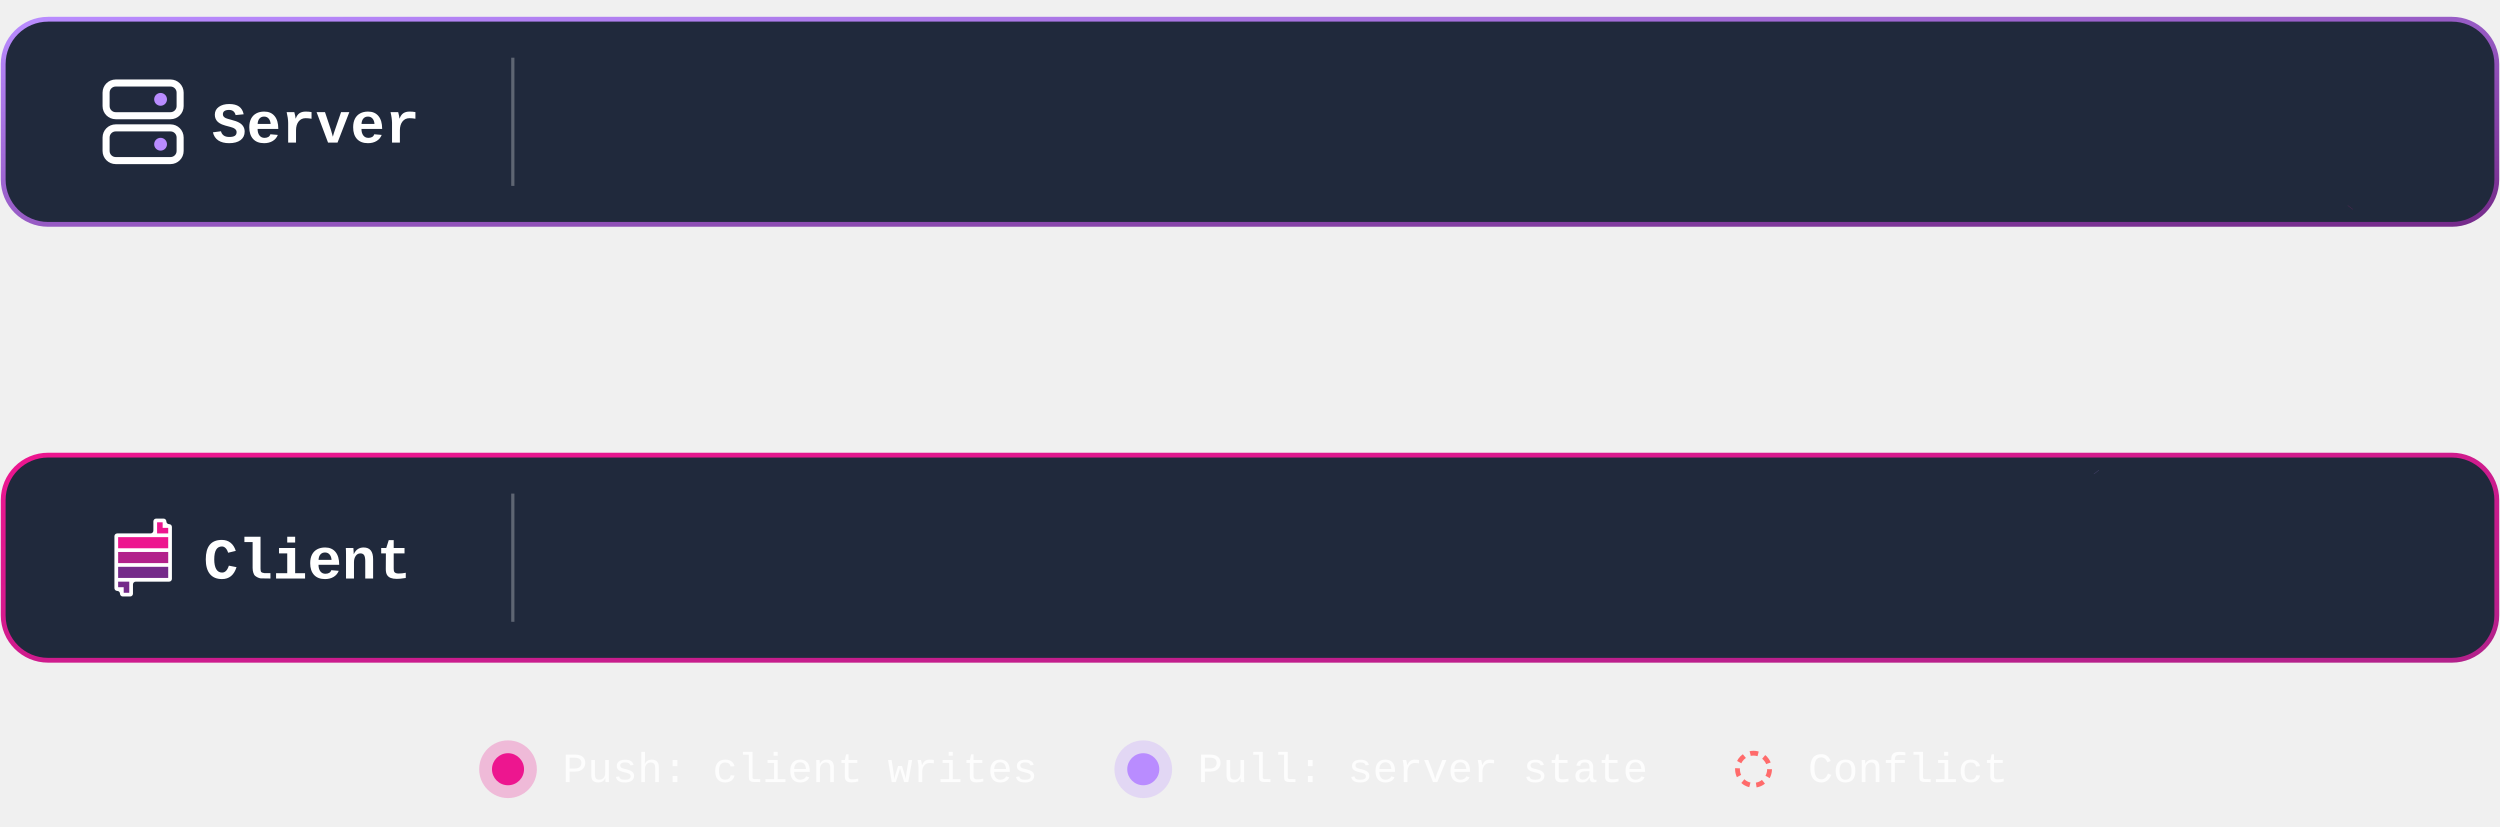
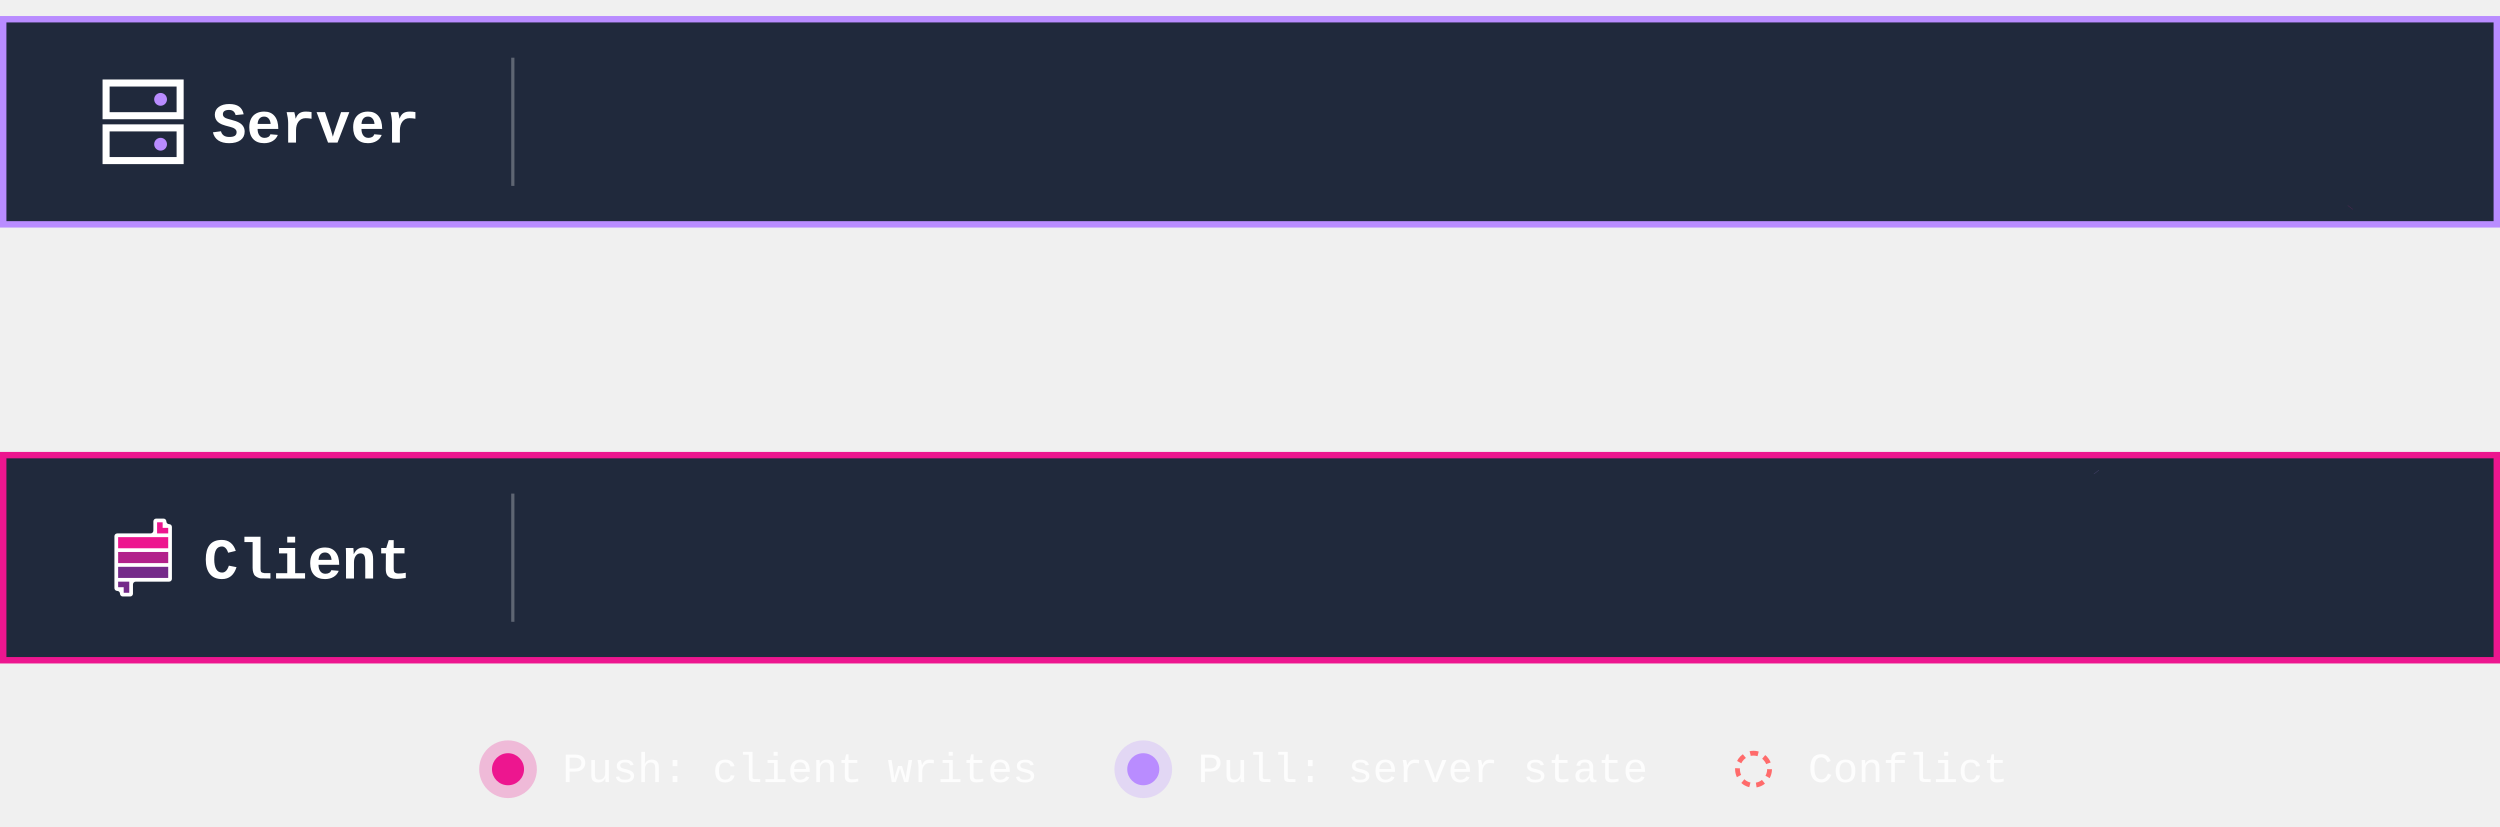
<svg xmlns="http://www.w3.org/2000/svg" viewBox="0 0 780 258" width="780" height="258" font-family="'Atkinson Hyperlegible Mono', ui-monospace, SFMono-Regular, Menlo, Consolas, 'Liberation Mono', monospace" role="img" aria-label="RxDB replication conflict resolved on the client">
  <defs>
    <linearGradient id="g-client" x1="0" y1="0" x2="1" y2="1">
      <stop offset="0%" stop-color="#ED168F" />
      <stop offset="100%" stop-color="#b2218b" />
    </linearGradient>
    <linearGradient id="g-server" x1="0" y1="0" x2="1" y2="1">
      <stop offset="0%" stop-color="#b98cff" />
      <stop offset="100%" stop-color="#752a8a" />
    </linearGradient>
  </defs>
  <style>@keyframes a1{0%,5.26%{stroke-dashoffset:51.0}10.53%,100%{stroke-dashoffset:0}93%{opacity:1}100%{opacity:0}}.a1{stroke-dasharray:51.0;stroke-dashoffset:51.0;animation:a1 9.50s linear infinite}@keyframes a2{0%,26.32%{stroke-dashoffset:98.8}31.58%,100%{stroke-dashoffset:0}93%{opacity:1}100%{opacity:0}}.a2{stroke-dasharray:98.8;stroke-dashoffset:98.8;animation:a2 9.50s linear infinite}@keyframes a3{0%,15.79%{stroke-dashoffset:113.8}21.05%,100%{stroke-dashoffset:0}93%{opacity:1}100%{opacity:0}}.a3{stroke-dasharray:113.8;stroke-dashoffset:113.8;animation:a3 9.50s linear infinite}@keyframes a4{0%,20.00%{opacity:0}24.21%,93%{opacity:1}100%{opacity:0}}.a4{opacity:0;animation:a4 9.50s linear infinite}@keyframes a5{0%,15.79%{transform:translate(0,0);opacity:0}16.29%{opacity:1}20.55%{opacity:1}21.05%,100%{transform:translate(70.4px,103.0px);opacity:0}}.a5{opacity:0;animation:a5 9.50s linear infinite}@keyframes a6{0%,26.32%{stroke-dashoffset:81.2}31.58%,100%{stroke-dashoffset:0}93%{opacity:1}100%{opacity:0}}.a6{stroke-dasharray:81.2;stroke-dashoffset:81.2;animation:a6 9.50s linear infinite}@keyframes a7{0%,36.84%{stroke-dashoffset:103.8}42.11%,100%{stroke-dashoffset:0}93%{opacity:1}100%{opacity:0}}.a7{stroke-dasharray:103.8;stroke-dashoffset:103.8;animation:a7 9.50s linear infinite}@keyframes a8{0%,36.84%{opacity:0}41.05%,93%{opacity:1}100%{opacity:0}}.a8{opacity:0;animation:a8 9.50s linear infinite}@keyframes a9{0%,41.05%{opacity:0}45.26%,93%{opacity:1}100%{opacity:0}}.a9{opacity:0;animation:a9 9.50s linear infinite}@keyframes a10{0%,36.84%{transform:translate(0,0);opacity:0}37.34%{opacity:1}41.61%{opacity:1}42.11%,100%{transform:translate(88.0px,-103.0px);opacity:0}}.a10{opacity:0;animation:a10 9.50s linear infinite}@keyframes a11{0%,47.37%{stroke-dashoffset:118.9}52.63%,100%{stroke-dashoffset:0}93%{opacity:1}100%{opacity:0}}.a11{stroke-dasharray:118.9;stroke-dashoffset:118.9;animation:a11 9.50s linear infinite}@keyframes a12{0%,51.58%{opacity:0}55.79%,93%{opacity:1}100%{opacity:0}}.a12{opacity:0;animation:a12 9.50s linear infinite}@keyframes a13{0%,47.37%{transform:translate(0,0);opacity:0}47.87%{opacity:1}52.13%{opacity:1}52.63%,100%{transform:translate(79.2px,103.0px);opacity:0}}.a13{opacity:0;animation:a13 9.50s linear infinite}@keyframes a14{0%,47.37%{stroke-dashoffset:130.2}52.63%,100%{stroke-dashoffset:0}93%{opacity:1}100%{opacity:0}}.a14{stroke-dasharray:130.2;stroke-dashoffset:130.2;animation:a14 9.50s linear infinite}@keyframes a15{0%,57.89%{stroke-dashoffset:118.9}63.16%,100%{stroke-dashoffset:0}93%{opacity:1}100%{opacity:0}}.a15{stroke-dasharray:118.9;stroke-dashoffset:118.9;animation:a15 9.50s linear infinite}@keyframes a16{0%,62.11%{opacity:0}66.32%,93%{opacity:1}100%{opacity:0}}.a16{opacity:0;animation:a16 9.50s linear infinite}@keyframes a17{0%,57.89%{transform:translate(0,0);opacity:0}58.39%{opacity:1}62.66%{opacity:1}63.16%,100%{transform:translate(79.2px,-103.0px);opacity:0}}.a17{opacity:0;animation:a17 9.50s linear infinite}@keyframes a18{0%,57.89%{stroke-dashoffset:126.4}63.16%,100%{stroke-dashoffset:0}93%{opacity:1}100%{opacity:0}}.a18{stroke-dasharray:126.4;stroke-dashoffset:126.4;animation:a18 9.50s linear infinite}@keyframes a19{0%,0.00%{opacity:0}4.21%,93%{opacity:1}100%{opacity:0}}.a19{opacity:0;animation:a19 9.50s linear infinite}@keyframes a20{0%,10.53%{opacity:0}14.74%,93%{opacity:1}100%{opacity:0}}.a20{opacity:0;animation:a20 9.50s linear infinite}@keyframes a21{0%,31.58%{opacity:0}35.79%,93%{opacity:1}100%{opacity:0}}.a21{opacity:0;animation:a21 9.50s linear infinite}@keyframes a22{0%,42.11%{opacity:0}46.32%,93%{opacity:1}100%{opacity:0}}.a22{opacity:0;animation:a22 9.50s linear infinite}@keyframes a23{0%,63.16%{opacity:0}67.37%,93%{opacity:1}100%{opacity:0}}.a23{opacity:0;animation:a23 9.50s linear infinite}@keyframes a24{0%,21.05%{opacity:0}25.26%,93%{opacity:1}100%{opacity:0}}.a24{opacity:0;animation:a24 9.50s linear infinite}@keyframes a25{0%,31.58%{opacity:0}35.79%,93%{opacity:1}100%{opacity:0}}.a25{opacity:0;animation:a25 9.50s linear infinite}@keyframes a26{0%,52.63%{opacity:0}56.84%,93%{opacity:1}100%{opacity:0}}.a26{opacity:0;animation:a26 9.50s linear infinite}@media (prefers-reduced-motion: reduce){.anim *,.anim{animation:none!important;opacity:1!important;stroke-dashoffset:0!important}.pkt{display:none}}</style>
-   <rect x="1" y="6.0" width="778" height="64" rx="14" fill="#20293C" stroke="url(#g-server)" stroke-width="1.5" />
+   <rect x="1" y="6.0" width="778" height="64" fill="#20293C" stroke="#b98cff" stroke-width="2" />
  <g fill="none" stroke="#fff" stroke-width="2.2">
-     <rect x="33.1" y="25.9" width="23.1" height="10.2" rx="3" />
-     <rect x="33.1" y="39.9" width="23.1" height="10.2" rx="3" />
+     <rect x="33.1" y="25.9" width="23.1" height="10.2" />
+     <rect x="33.1" y="39.9" width="23.1" height="10.2" />
  </g>
  <circle cx="50.1" cy="31.0" r="2" fill="#b98cff" />
  <circle cx="50.1" cy="45.0" r="2" fill="#b98cff" />
  <text x="66.1" y="44.5" font-size="18" font-weight="700" fill="#ffffff">Server</text>
  <line x1="160" y1="18.0" x2="160" y2="58.0" stroke="rgba(255,255,255,0.28)" stroke-width="1" />
-   <rect x="1" y="142.0" width="778" height="64" rx="14" fill="#20293C" stroke="url(#g-client)" stroke-width="1.5" />
+   <rect x="1" y="142.0" width="778" height="64" fill="#20293C" stroke="#ED168F" stroke-width="2" />
  <g transform="translate(35.7,161.8) scale(0.1736)">
    <path d="M98.33 10c-2.76 0-5-2.240-5-5s-2.240-5-5-5H75c-2.760 0-5 2.240-5 5v16.670c0 2.760-2.240 5-5 5H5c-2.760 0-5 2.240-5 5V125c0 2.760 2.240 5 5 5s5 2.240 5 5 2.240 5 5 5h13.330c2.760 0 5-2.240 5-5v-16.670c0-2.760 2.240-5 5-5h60c2.760 0 5-2.240 5-5V15c0-2.760-2.240-5-5-5" fill="#fff" />
    <path d="M6.67 60h90v20h-90z" fill="#b2218b" />
    <path d="M96.66 53.34h-90v-20h90z" fill="#ed168f" />
    <path d="M96.66 106.66h-90v-20h90zM26.67 113.33v20h-10v-10h-10v-10z" fill="#752a8a" />
    <path d="M86.67 6.67v10h10v10h-20v-20z" fill="#ed168f" />
  </g>
  <text x="63.5" y="180.5" font-size="18" font-weight="700" fill="#ffffff">Client</text>
  <line x1="160" y1="154.0" x2="160" y2="194.0" stroke="rgba(255,255,255,0.28)" stroke-width="1" />
  <g class="anim">
    <line class="a1" x1="228.0" y1="38.0" x2="279.0" y2="38.0" stroke="rgba(255,255,255,0.28)" stroke-width="2" />
    <line class="a2" x1="321.0" y1="38.0" x2="419.8" y2="38.0" stroke="rgba(255,255,255,0.28)" stroke-width="2" />
    <line class="a3" x1="300.0" y1="53.0" x2="364.2" y2="146.9" stroke="#b98cff" stroke-opacity="0.7" stroke-width="2" />
    <polygon class="a4" points="370.4,156.0 359.7,150.0 368.7,143.8" fill="#b98cff" />
    <line class="a6" x1="391.4" y1="174.0" x2="472.6" y2="174.0" stroke="rgba(255,255,255,0.28)" stroke-width="2" />
    <line class="a7" x1="461.8" y1="38.0" x2="565.6" y2="38.0" stroke="rgba(255,255,255,0.28)" stroke-width="2" />
    <line class="a8" x1="493.6" y1="159.0" x2="574.5" y2="64.4" stroke="#ff6b6b" stroke-opacity="0.7" stroke-width="2" stroke-dasharray="5 5" />
    <polygon class="a9" points="581.6,56.0 578.6,67.9 570.3,60.8" fill="#ff6b6b" />
    <line class="a11" x1="581.6" y1="53.0" x2="654.1" y2="147.3" stroke="#b98cff" stroke-opacity="0.7" stroke-width="2" />
    <polygon class="a12" points="660.8,156.0 649.7,150.6 658.5,143.9" fill="#b98cff" />
    <line class="a14" x1="514.6" y1="174.0" x2="644.8" y2="174.0" stroke="rgba(255,255,255,0.28)" stroke-width="2" />
    <line class="a15" x1="660.8" y1="159.0" x2="733.3" y2="64.7" stroke="#ED168F" stroke-opacity="0.7" stroke-width="2" />
    <polygon class="a16" points="740.0,56.0 737.7,68.1 728.9,61.4" fill="#ED168F" />
    <line class="a18" x1="597.6" y1="38.0" x2="724.0" y2="38.0" stroke="rgba(255,255,255,0.28)" stroke-width="2" />
    <g class="a19">
-       <rect x="196.0" y="23.0" width="32" height="30" rx="15.0" fill="#0D0F18" stroke="url(#g-server)" stroke-width="1.5" />
+       <rect x="196.0" y="23.0" width="32" height="30" fill="#0D0F18" stroke="#b98cff" stroke-width="1.5" />
      <text x="212" y="43.0" text-anchor="middle" font-size="15" font-weight="700" fill="#ffffff">A</text>
    </g>
    <g class="a20">
-       <rect x="279.0" y="23.0" width="42" height="30" rx="15.0" fill="#0D0F18" stroke="url(#g-server)" stroke-width="1.5" />
+       <rect x="279.0" y="23.0" width="42" height="30" fill="#0D0F18" stroke="#b98cff" stroke-width="1.5" />
      <text x="300" y="43.0" text-anchor="middle" font-size="15" font-weight="700" fill="#ffffff">B1</text>
    </g>
    <g class="a21">
-       <rect x="419.8" y="23.0" width="42" height="30" rx="15.0" fill="#0D0F18" stroke="url(#g-server)" stroke-width="1.5" />
+       <rect x="419.8" y="23.0" width="42" height="30" fill="#0D0F18" stroke="#b98cff" stroke-width="1.5" />
      <text x="440.8" y="43.0" text-anchor="middle" font-size="15" font-weight="700" fill="#ffffff">C1</text>
    </g>
    <g class="a22">
-       <rect x="565.6" y="23.0" width="32" height="30" rx="15.0" fill="#0D0F18" stroke="#ff6b6b" stroke-width="1.5" />
+       <rect x="565.6" y="23.0" width="32" height="30" fill="#0D0F18" stroke="#ff6b6b" stroke-width="1.5" />
      <text x="581.6" y="43.0" text-anchor="middle" font-size="15" font-weight="700" fill="#ff6b6b">X</text>
    </g>
    <g class="a23">
-       <rect x="724.0" y="23.0" width="32" height="30" rx="15.0" fill="#0D0F18" stroke="url(#g-server)" stroke-width="1.5" />
+       <rect x="724.0" y="23.0" width="32" height="30" fill="#0D0F18" stroke="#b98cff" stroke-width="1.5" />
      <text x="740" y="43.0" text-anchor="middle" font-size="15" font-weight="700" fill="#ffffff">D</text>
    </g>
    <g class="a24">
-       <rect x="349.4" y="159.0" width="42" height="30" rx="15.0" fill="#0D0F18" stroke="url(#g-client)" stroke-width="1.5" />
+       <rect x="349.4" y="159.0" width="42" height="30" fill="#0D0F18" stroke="#ED168F" stroke-width="1.5" />
      <text x="370.4" y="179.0" text-anchor="middle" font-size="15" font-weight="700" fill="#ffffff">B1</text>
    </g>
    <g class="a25">
-       <rect x="472.6" y="159.0" width="42" height="30" rx="15.0" fill="#0D0F18" stroke="url(#g-client)" stroke-width="1.5" />
+       <rect x="472.6" y="159.0" width="42" height="30" fill="#0D0F18" stroke="#ED168F" stroke-width="1.5" />
      <text x="493.6" y="179.0" text-anchor="middle" font-size="15" font-weight="700" fill="#ffffff">C2</text>
    </g>
    <g class="a26">
-       <rect x="644.8" y="159.0" width="32" height="30" rx="15.0" fill="#0D0F18" stroke="url(#g-client)" stroke-width="1.5" />
+       <rect x="644.8" y="159.0" width="32" height="30" fill="#0D0F18" stroke="#ED168F" stroke-width="1.5" />
      <text x="660.8" y="179.0" text-anchor="middle" font-size="15" font-weight="700" fill="#ffffff">D</text>
    </g>
  </g>
  <g class="pkt a5">
    <circle cx="300.0" cy="53.0" r="9" fill="#b98cff" opacity="0.3" />
    <circle cx="300.0" cy="53.0" r="5" fill="#b98cff" />
  </g>
  <g class="pkt a10">
    <circle cx="493.6" cy="159.0" r="9" fill="#ff6b6b" opacity="0.3" />
    <circle cx="493.6" cy="159.0" r="5" fill="#ff6b6b" />
  </g>
  <g class="pkt a13">
    <circle cx="581.6" cy="53.0" r="9" fill="#b98cff" opacity="0.3" />
    <circle cx="581.6" cy="53.0" r="5" fill="#b98cff" />
  </g>
  <g class="pkt a17">
    <circle cx="660.8" cy="159.0" r="9" fill="#ED168F" opacity="0.3" />
    <circle cx="660.8" cy="159.0" r="5" fill="#ED168F" />
  </g>
  <circle cx="158.5" cy="240" r="9" fill="#ED168F" opacity="0.25" />
  <circle cx="158.5" cy="240" r="5" fill="#ED168F" />
  <text x="175.5" y="244.0" font-size="13" fill="#ffffff" opacity="0.85">Push: client writes</text>
  <circle cx="356.7" cy="240" r="9" fill="#b98cff" opacity="0.25" />
  <circle cx="356.7" cy="240" r="5" fill="#b98cff" />
  <text x="373.7" y="244.0" font-size="13" fill="#ffffff" opacity="0.85">Pull: server state</text>
  <circle cx="547.1" cy="240" r="5" fill="none" stroke="#ff6b6b" stroke-width="1.5" stroke-dasharray="2.5 2" />
  <text x="564.1" y="244.0" font-size="13" fill="#ffffff" opacity="0.85">Conflict</text>
</svg>
